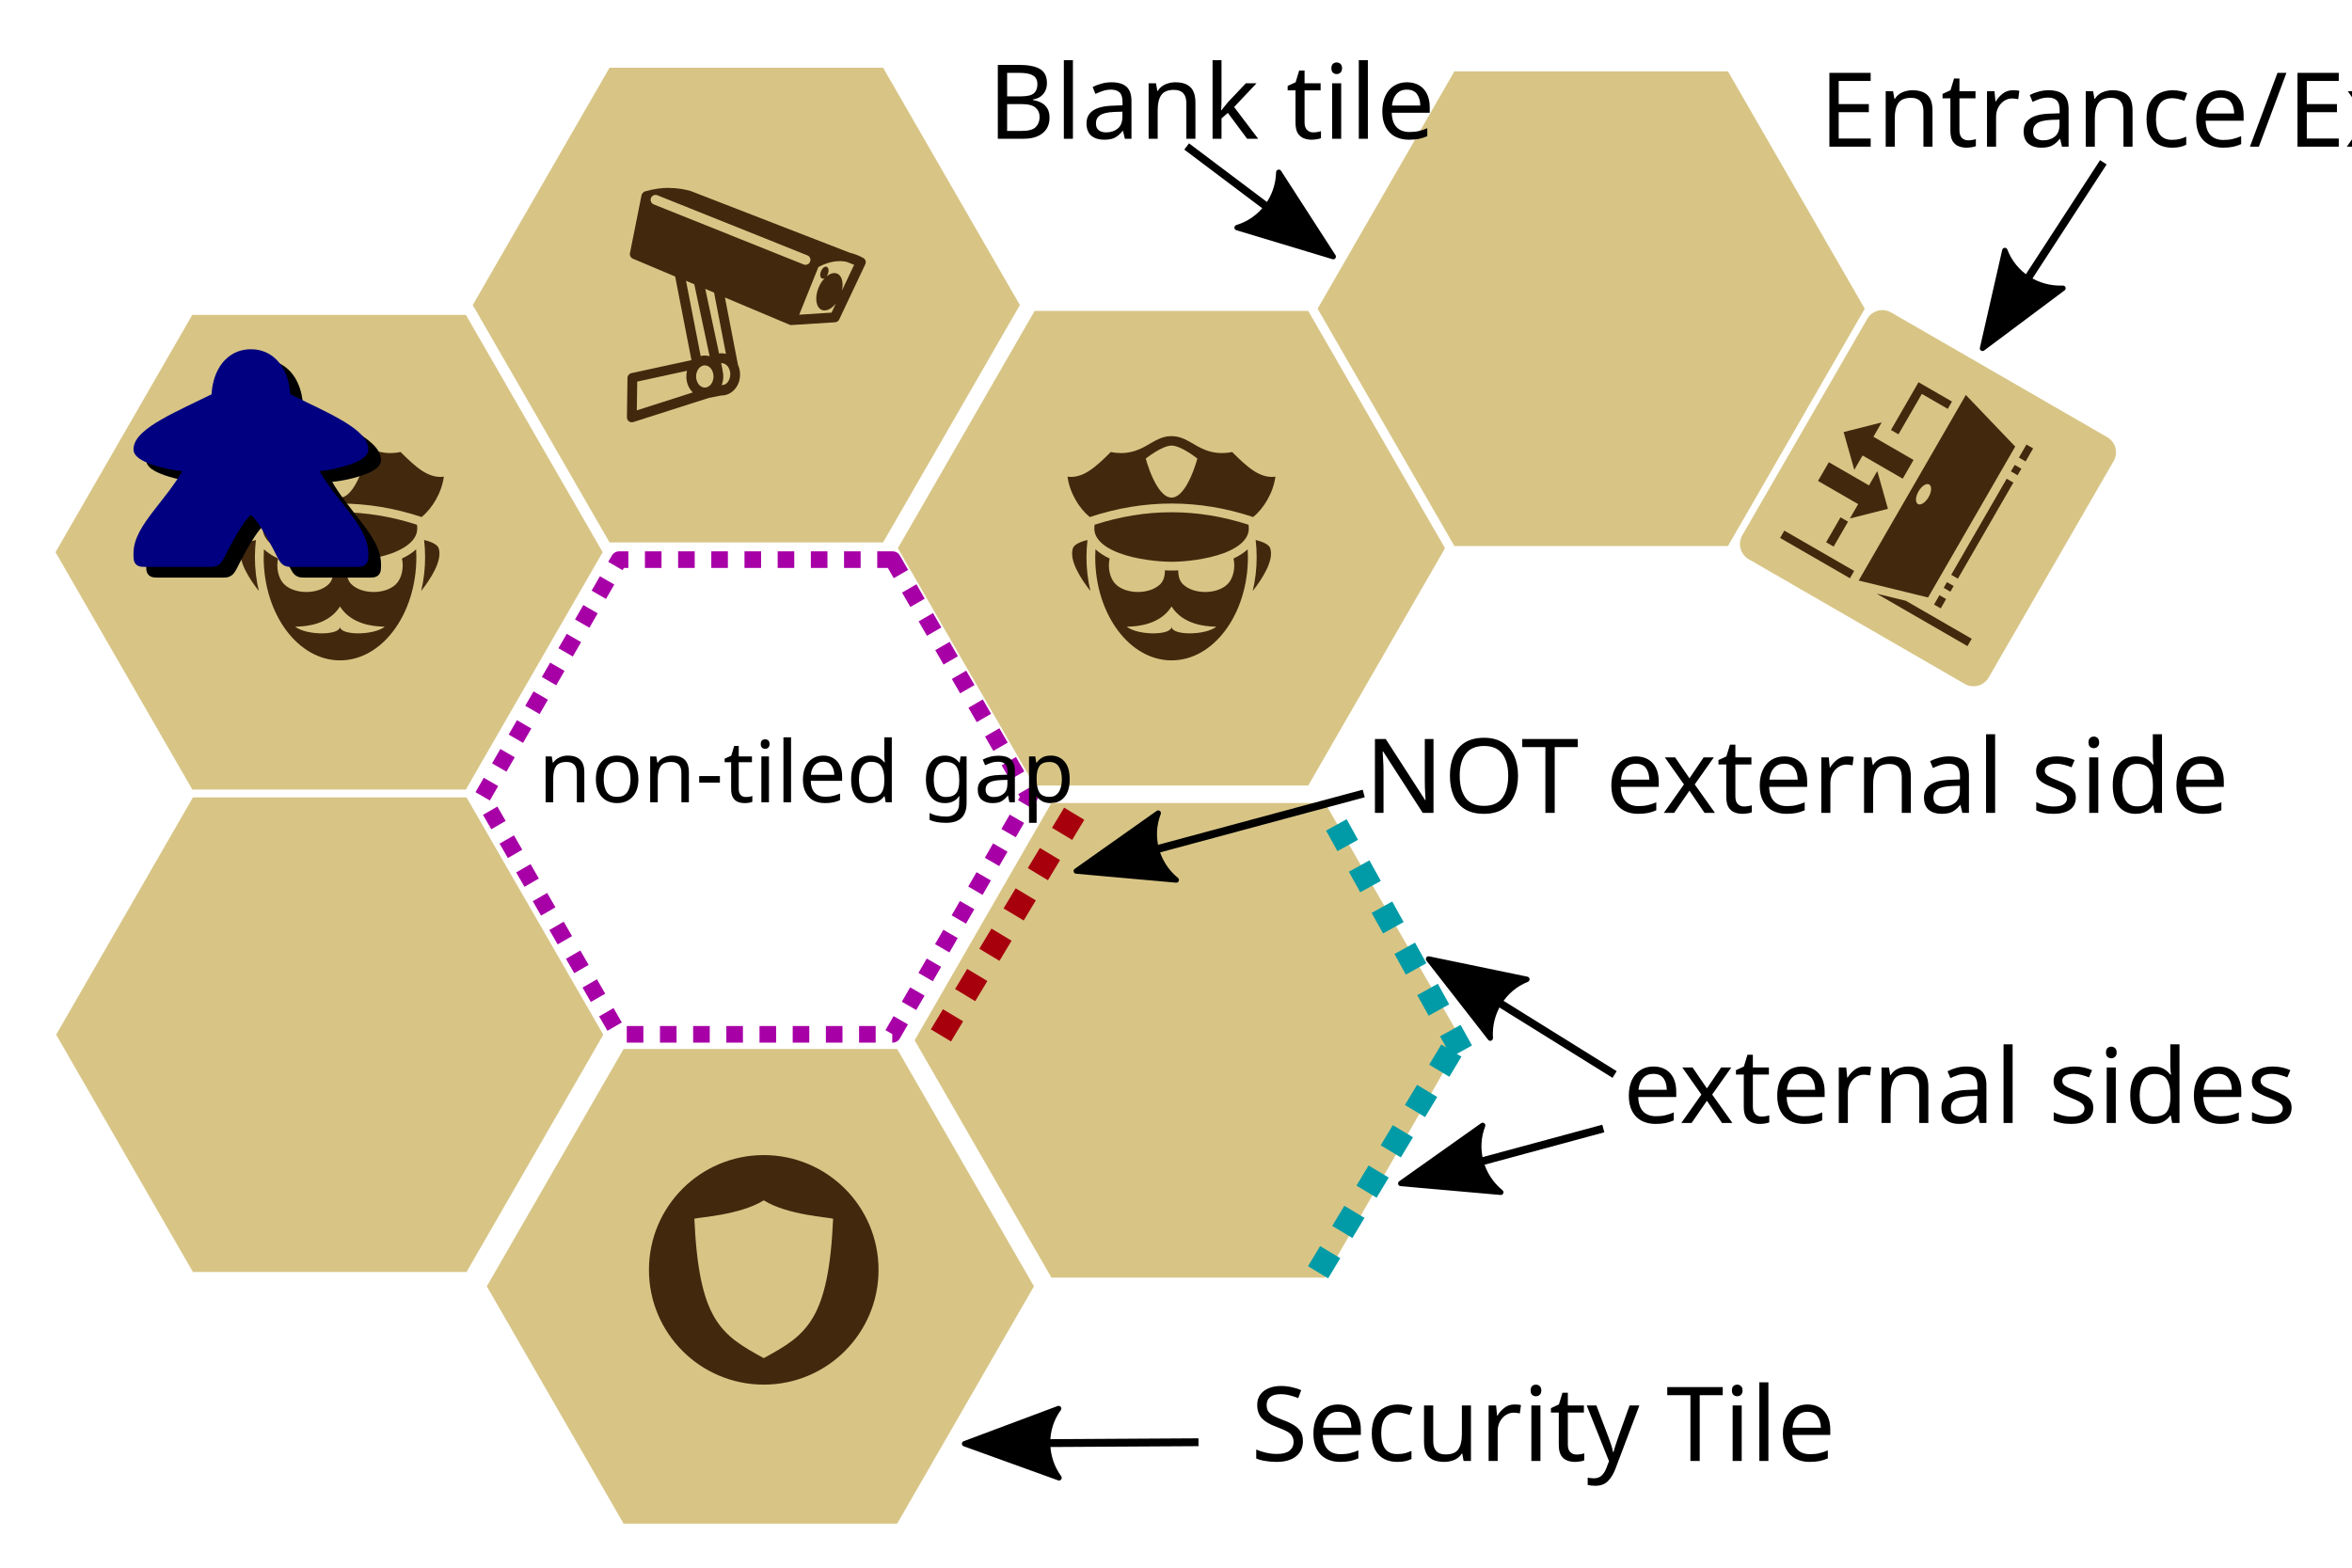
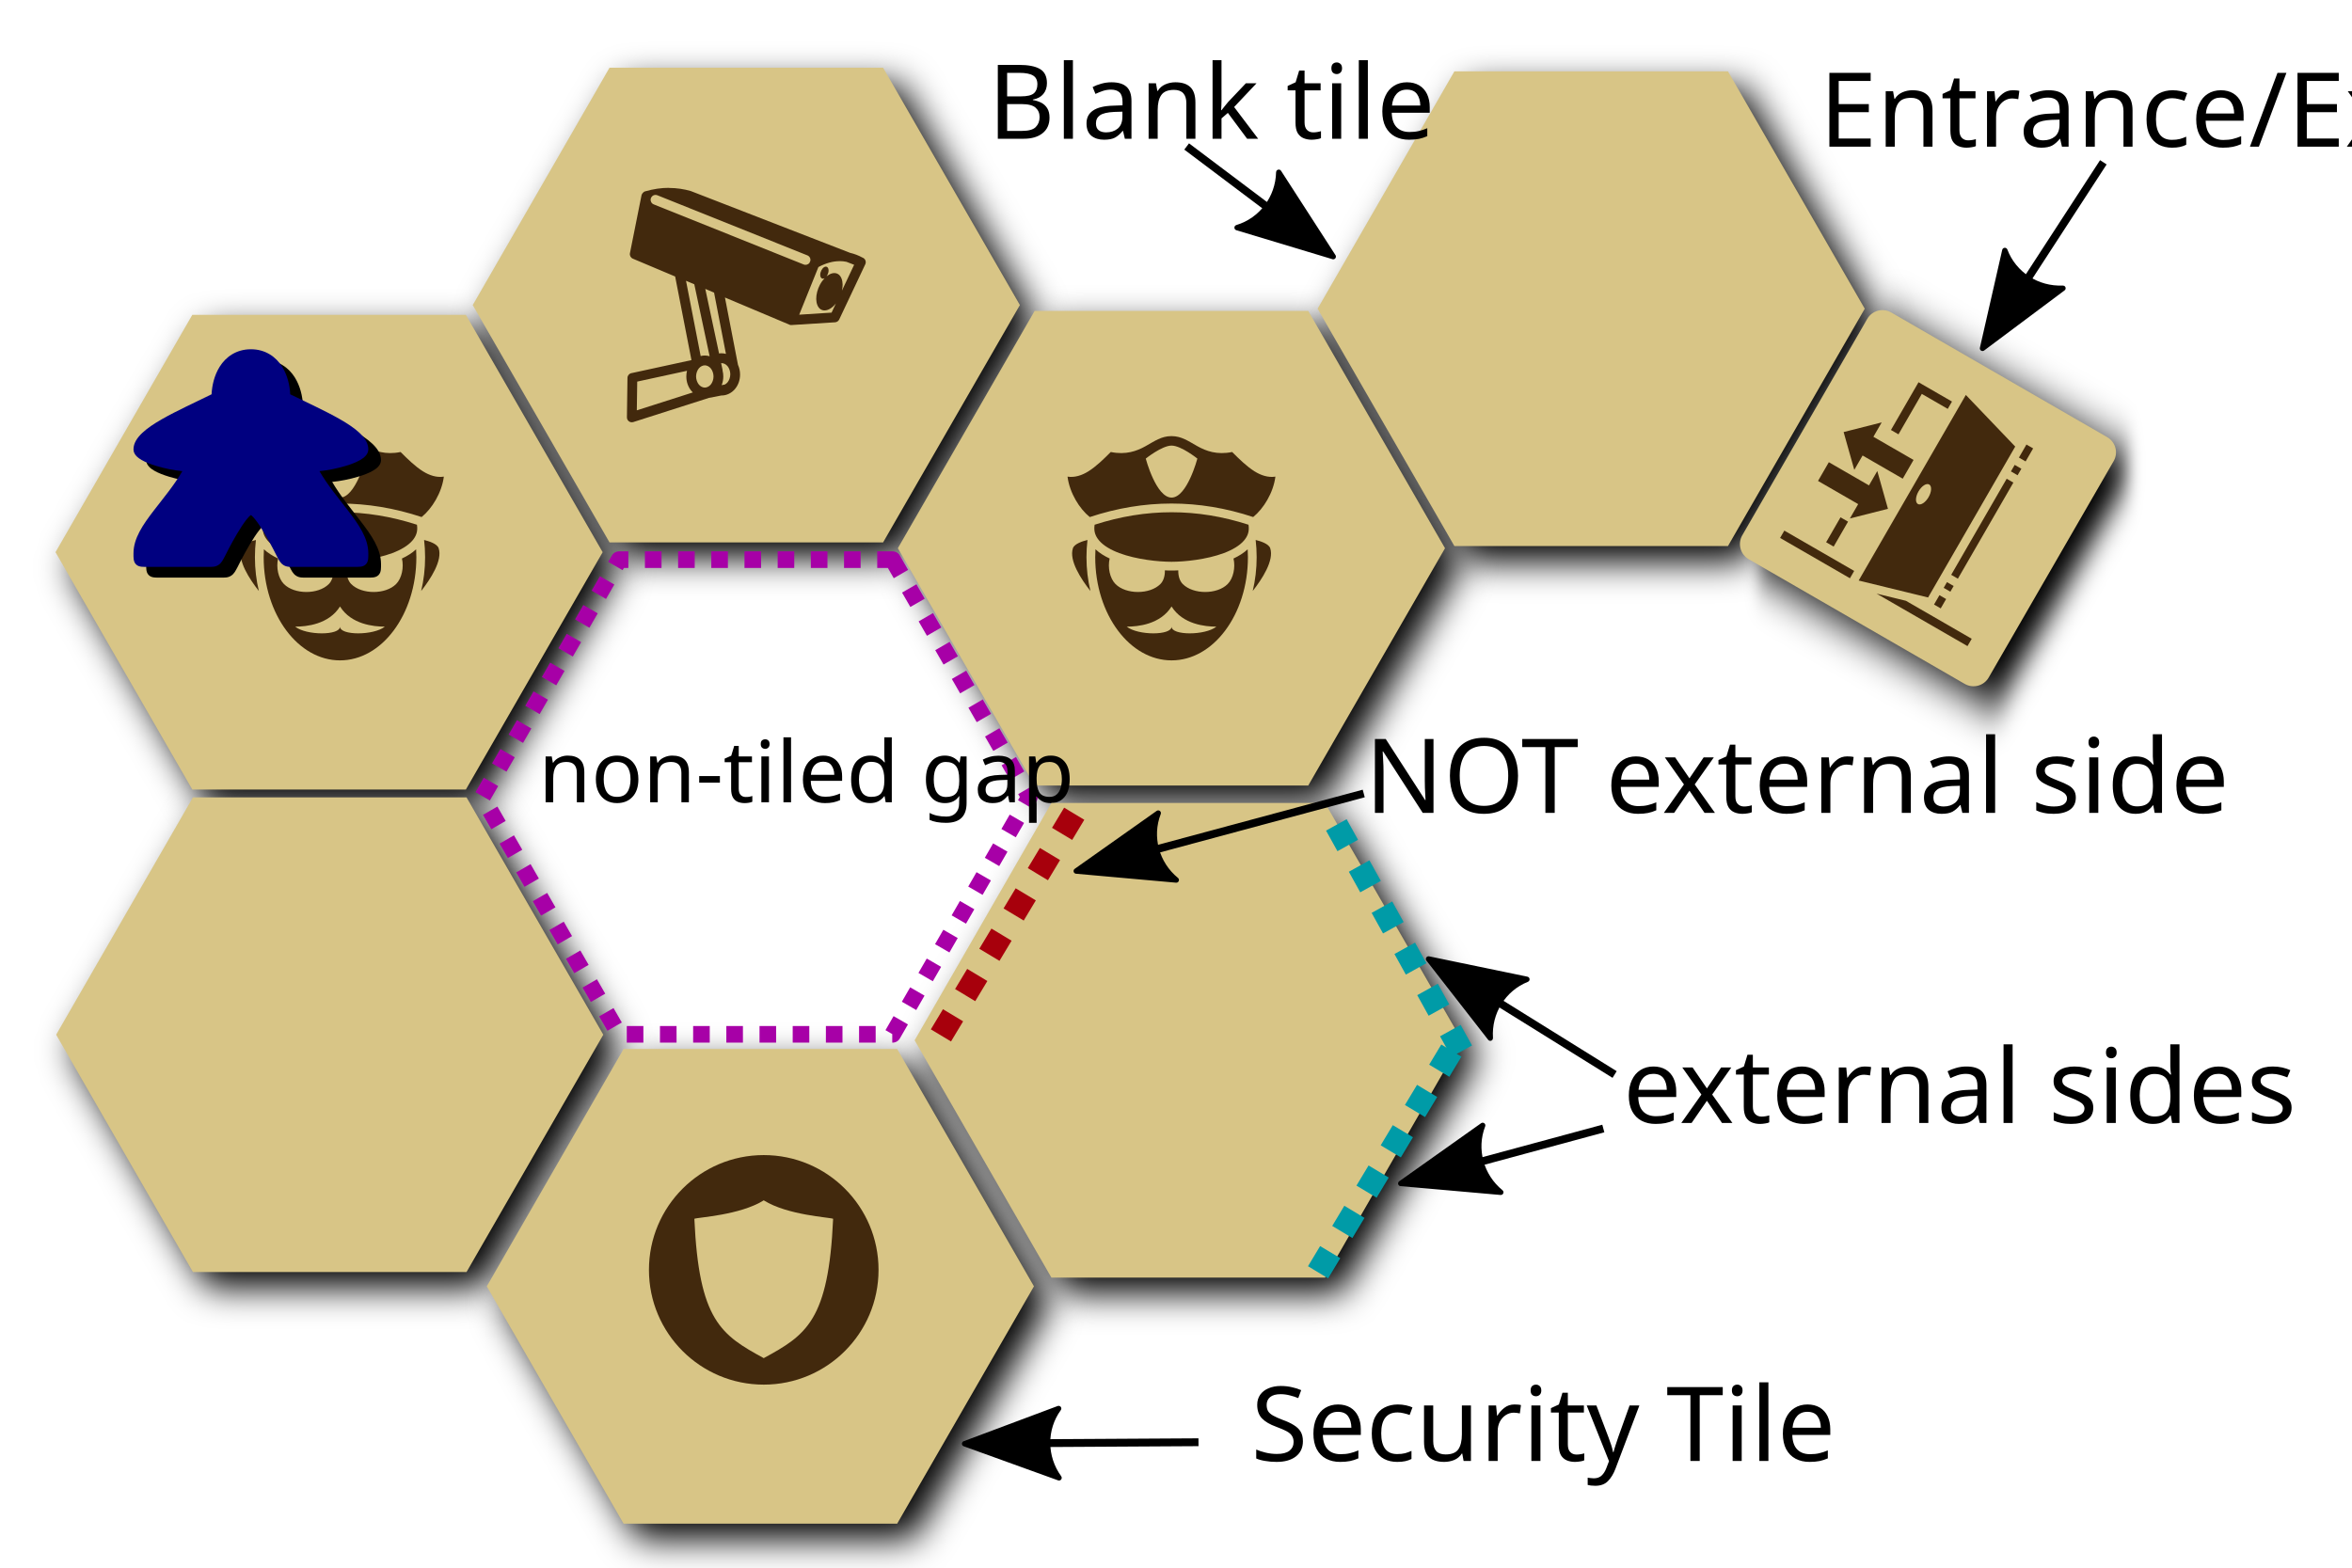
<svg xmlns="http://www.w3.org/2000/svg" width="300" height="200" viewBox="0 0 300 200" id="svg16062" version="1.1">
  <defs id="defs16064">
    <marker orient="auto" refY="0" refX="0" id="marker23727" style="overflow:visible">
      <path id="path23729" style="fill:#000000;fill-opacity:1;fill-rule:evenodd;stroke:#000000;stroke-width:0.625;stroke-linejoin:round;stroke-opacity:1" d="M 8.719,4.034 -2.207,0.016 8.719,-4.002 c -1.745,2.372 -1.735,5.617 -6e-7,8.035 z" transform="matrix(-1.1,0,0,-1.1,-1.1,0)" />
    </marker>
    <marker style="overflow:visible" id="marker18498" refX="0" refY="0" orient="auto">
      <path transform="matrix(-1.1,0,0,-1.1,-1.1,0)" d="M 8.719,4.034 -2.207,0.016 8.719,-4.002 c -1.745,2.372 -1.735,5.617 -6e-7,8.035 z" style="fill:#000000;fill-opacity:1;fill-rule:evenodd;stroke:#000000;stroke-width:0.625;stroke-linejoin:round;stroke-opacity:1" id="path18500" />
    </marker>
    <marker orient="auto" refY="0" refX="0" id="marker18350" style="overflow:visible">
      <path id="path18352" style="fill:#000000;fill-opacity:1;fill-rule:evenodd;stroke:#000000;stroke-width:0.625;stroke-linejoin:round;stroke-opacity:1" d="M 8.719,4.034 -2.207,0.016 8.719,-4.002 c -1.745,2.372 -1.735,5.617 -6e-7,8.035 z" transform="matrix(-1.1,0,0,-1.1,-1.1,0)" />
    </marker>
    <marker style="overflow:visible" id="marker17914" refX="0" refY="0" orient="auto">
      <path transform="matrix(-1.1,0,0,-1.1,-1.1,0)" d="M 8.719,4.034 -2.207,0.016 8.719,-4.002 c -1.745,2.372 -1.735,5.617 -6e-7,8.035 z" style="fill:#000000;fill-opacity:1;fill-rule:evenodd;stroke:#000000;stroke-width:0.625;stroke-linejoin:round;stroke-opacity:1" id="path17916" />
    </marker>
    <marker style="overflow:visible" id="marker17866" refX="0" refY="0" orient="auto">
      <path transform="matrix(-1.1,0,0,-1.1,-1.1,0)" d="M 8.719,4.034 -2.207,0.016 8.719,-4.002 c -1.745,2.372 -1.735,5.617 -6e-7,8.035 z" style="fill:#000000;fill-opacity:1;fill-rule:evenodd;stroke:#000000;stroke-width:0.625;stroke-linejoin:round;stroke-opacity:1" id="path17868" />
    </marker>
    <marker orient="auto" refY="0" refX="0" id="Arrow2Lend" style="overflow:visible">
      <path id="path16757" style="fill:#000000;fill-opacity:1;fill-rule:evenodd;stroke:#000000;stroke-width:0.625;stroke-linejoin:round;stroke-opacity:1" d="M 8.719,4.034 -2.207,0.016 8.719,-4.002 c -1.745,2.372 -1.735,5.617 -6e-7,8.035 z" transform="matrix(-1.1,0,0,-1.1,-1.1,0)" />
    </marker>
    <marker style="overflow:visible" id="marker17104" refX="0" refY="0" orient="auto">
      <path transform="matrix(-0.8,0,0,-0.8,-10,0)" style="fill:#000000;fill-opacity:1;fill-rule:evenodd;stroke:#000000;stroke-width:1pt;stroke-opacity:1" d="M 0,0 5,-5 -12.5,0 5,5 0,0 Z" id="path17106" />
    </marker>
+     <filter style="color-interpolation-filters:sRGB" id="filter9822" x="-0.077" width="1.154" y="-0.089" height="1.178">
+       <feGaussianBlur stdDeviation="0.717" id="feGaussianBlur9824" />
+     </filter>
+     <filter style="color-interpolation-filters:sRGB" id="filter9826" x="-0.077" width="1.154" y="-0.089" height="1.178">
+       <feGaussianBlur stdDeviation="0.717" id="feGaussianBlur9828" />
+     </filter>
+     <filter style="color-interpolation-filters:sRGB" id="filter9830" x="-0.077" width="1.154" y="-0.089" height="1.178">
+       <feGaussianBlur stdDeviation="0.717" id="feGaussianBlur9832" />
+     </filter>
+     <filter style="color-interpolation-filters:sRGB" id="filter9834" x="-0.077" width="1.154" y="-0.089" height="1.178">
+       <feGaussianBlur stdDeviation="0.717" id="feGaussianBlur9836" />
+     </filter>
+     <filter style="color-interpolation-filters:sRGB" id="filter9838" x="-0.077" width="1.154" y="-0.089" height="1.178">
+       <feGaussianBlur stdDeviation="0.717" id="feGaussianBlur9840" />
+     </filter>
+     <filter style="color-interpolation-filters:sRGB" id="filter9842" x="-0.077" width="1.154" y="-0.089" height="1.178">
+       <feGaussianBlur stdDeviation="0.717" id="feGaussianBlur9844" />
+     </filter>
+     <filter style="color-interpolation-filters:sRGB" id="filter9846" x="-0.077" width="1.154" y="-0.089" height="1.178">
+       <feGaussianBlur stdDeviation="0.717" id="feGaussianBlur9848" />
+     </filter>
+     <filter style="color-interpolation-filters:sRGB" id="filter9850" x="-0.112" width="1.224" y="-0.112" height="1.224">
+       <feGaussianBlur stdDeviation="2.243" id="feGaussianBlur9852" />
+     </filter>
  </defs>
  <g id="layer1" transform="translate(0,-852.3622)">
+     <path d="m 412.989,1103.357 5.581,9.667 -5.581,9.667 -11.163,0 -5.581,-9.667 5.581,-9.667 z" id="path9668" style="font-style:normal;font-weight:normal;font-size:medium;line-height:125%;font-family:sans-serif;letter-spacing:0px;word-spacing:0px;fill:#000000;fill-opacity:1;stroke:none;stroke-width:0.096;stroke-linecap:butt;stroke-linejoin:round;stroke-miterlimit:4;stroke-dasharray:none;stroke-dashoffset:0;stroke-opacity:1;filter:url(#filter9822)" transform="matrix(3.126118,0,0,3.132146,-1229.628,-2561.346)" />
+     <path transform="matrix(3.126118,0,0,3.132146,-1176.411,-2592.873)" style="font-style:normal;font-weight:normal;font-size:medium;line-height:125%;font-family:sans-serif;letter-spacing:0px;word-spacing:0px;fill:#000000;fill-opacity:1;stroke:none;stroke-width:0.096;stroke-linecap:butt;stroke-linejoin:round;stroke-miterlimit:4;stroke-dasharray:none;stroke-dashoffset:0;stroke-opacity:1;filter:url(#filter9826)" id="path9670" d="m 412.989,1103.357 5.581,9.667 -5.581,9.667 -11.163,0 -5.581,-9.667 5.581,-9.667 z" />
+     <path d="m 412.989,1103.357 5.581,9.667 -5.581,9.667 -11.163,0 -5.581,-9.667 5.581,-9.667 z" id="path9672" style="font-style:normal;font-weight:normal;font-size:medium;line-height:125%;font-family:sans-serif;letter-spacing:0px;word-spacing:0px;fill:#000000;fill-opacity:1;stroke:none;stroke-width:0.096;stroke-linecap:butt;stroke-linejoin:round;stroke-miterlimit:4;stroke-dasharray:none;stroke-dashoffset:0;stroke-opacity:1;filter:url(#filter9830)" transform="matrix(3.126118,0,0,3.132146,-1122.185,-2561.851)" />
+     <path transform="matrix(3.126118,0,0,3.132146,-1120.045,-2499.074)" style="font-style:normal;font-weight:normal;font-size:medium;line-height:125%;font-family:sans-serif;letter-spacing:0px;word-spacing:0px;fill:#000000;fill-opacity:1;stroke:none;stroke-width:0.096;stroke-linecap:butt;stroke-linejoin:round;stroke-miterlimit:4;stroke-dasharray:none;stroke-dashoffset:0;stroke-opacity:1;filter:url(#filter9834)" id="path9674" d="m 412.989,1103.357 5.581,9.667 -5.581,9.667 -11.163,0 -5.581,-9.667 5.581,-9.667 z" />
+     <path d="m 412.989,1103.357 5.581,9.667 -5.581,9.667 -11.163,0 -5.581,-9.667 5.581,-9.667 z" id="path9676" style="font-style:normal;font-weight:normal;font-size:medium;line-height:125%;font-family:sans-serif;letter-spacing:0px;word-spacing:0px;fill:#000000;fill-opacity:1;stroke:none;stroke-width:0.096;stroke-linecap:butt;stroke-linejoin:round;stroke-miterlimit:4;stroke-dasharray:none;stroke-dashoffset:0;stroke-opacity:1;filter:url(#filter9838)" transform="matrix(3.126118,0,0,3.132146,-1174.617,-2467.686)" />
+     <path transform="matrix(3.126118,0,0,3.132146,-1229.546,-2499.788)" style="font-style:normal;font-weight:normal;font-size:medium;line-height:125%;font-family:sans-serif;letter-spacing:0px;word-spacing:0px;fill:#000000;fill-opacity:1;stroke:none;stroke-width:0.096;stroke-linecap:butt;stroke-linejoin:round;stroke-miterlimit:4;stroke-dasharray:none;stroke-dashoffset:0;stroke-opacity:1;filter:url(#filter9842)" id="path9678" d="m 412.989,1103.357 5.581,9.667 -5.581,9.667 -11.163,0 -5.581,-9.667 5.581,-9.667 z" />
+     <path transform="matrix(3.126118,0,0,3.132146,-1068.647,-2592.408)" style="font-style:normal;font-weight:normal;font-size:medium;line-height:125%;font-family:sans-serif;letter-spacing:0px;word-spacing:0px;fill:#000000;fill-opacity:1;stroke:none;stroke-width:0.096;stroke-linecap:butt;stroke-linejoin:round;stroke-miterlimit:4;stroke-dasharray:none;stroke-dashoffset:0;stroke-opacity:1;filter:url(#filter9846)" id="path9680" d="m 412.989,1103.357 5.581,9.667 -5.581,9.667 -11.163,0 -5.581,-9.667 5.581,-9.667 z" />
+     <rect transform="matrix(0.8660254,0.5,-0.5,0.8660254,0,0)" ry="2.238" y="652.809" x="655.515" height="36.351" width="36.291" id="rect9682" style="fill:#000000;fill-opacity:1;stroke:none;stroke-width:2;stroke-linecap:round;stroke-linejoin:round;stroke-miterlimit:4;stroke-dasharray:none;stroke-dashoffset:0.6;stroke-opacity:1;filter:url(#filter9850)" />
    <path transform="matrix(3.126118,0,0,3.132146,-1231.628,-2563.346)" style="font-style:normal;font-weight:normal;font-size:medium;line-height:125%;font-family:sans-serif;letter-spacing:0px;word-spacing:0px;fill:#d8c586;fill-opacity:1;stroke:none;stroke-width:0.096;stroke-linecap:butt;stroke-linejoin:round;stroke-miterlimit:4;stroke-dasharray:none;stroke-dashoffset:0;stroke-opacity:1" id="path13290" d="m 412.989,1103.357 5.581,9.667 -5.581,9.667 -11.163,0 -5.581,-9.667 5.581,-9.667 z" />
    <path d="m 412.989,1103.357 5.581,9.667 -5.581,9.667 -11.163,0 -5.581,-9.667 5.581,-9.667 z" id="path16616" style="font-style:normal;font-weight:normal;font-size:medium;line-height:125%;font-family:sans-serif;letter-spacing:0px;word-spacing:0px;fill:#d8c586;fill-opacity:1;stroke:none;stroke-width:0.096;stroke-linecap:butt;stroke-linejoin:round;stroke-miterlimit:4;stroke-dasharray:none;stroke-dashoffset:0;stroke-opacity:1" transform="matrix(3.126118,0,0,3.132146,-1178.411,-2594.873)" />
    <path style="fill:#42290d;fill-opacity:1;stroke-linecap:round;stroke-linejoin:round" d="m 85.34,876.326 c -0.975,-4.5e-4 -2.001,0.141 -3.081,0.456 a 0.625,0.625 0 0 0 -0.009,0 0.625,0.625 0 0 0 -0.032,0.022 0.625,0.625 0 0 0 -0.025,0 0.625,0.625 0 0 0 -0.031,0.022 0.625,0.625 0 0 0 -0.026,0.022 0.625,0.625 0 0 0 -0.03,0.022 0.625,0.625 0 0 0 -0.023,0.022 0.625,0.625 0 0 0 -0.028,0.022 0.625,0.625 0 0 0 -0.022,0.022 0.625,0.625 0 0 0 -0.026,0.024 0.625,0.625 0 0 0 -0.02,0.022 0.625,0.625 0 0 0 -0.024,0.026 0.625,0.625 0 0 0 -0.015,0.022 0.625,0.625 0 0 0 -0.023,0.031 0.625,0.625 0 0 0 -0.013,0.022 0.625,0.625 0 0 0 -0.018,0.031 0.625,0.625 0 0 0 -0.013,0.022 0.625,0.625 0 0 0 -0.015,0.033 0.625,0.625 0 0 0 -0.011,0.024 0.625,0.625 0 0 0 -0.013,0.033 0.625,0.625 0 0 0 -0.009,0.026 0.625,0.625 0 0 0 -0.011,0.046 l -1.473,7.366 a 0.625,0.625 0 0 0 0.37,0.698 l 5.397,2.275 2.08,10.667 -7.667,1.665 a 0.625,0.625 0 0 0 -0.494,0.602 l -0.07,5.031 a 0.625,0.625 0 0 0 0.814,0.604 l 9.637,-3.08 1.587,-0.308 c 0.013,0 0.023,0 0.035,0 0.655,0 1.272,-0.312 1.703,-0.82 0.43,-0.508 0.656,-1.17 0.655,-1.853 l 0,0 c 3.7e-4,-0.432 -0.091,-0.858 -0.266,-1.24 l -1.663,-8.59 8.275,3.488 a 0.625,0.625 0 0 0 0.011,0 0.625,0.625 0 0 0 0.036,0.022 0.625,0.625 0 0 0 0.023,0 0.625,0.625 0 0 0 0.036,0 0.625,0.625 0 0 0 0.028,0 0.625,0.625 0 0 0 0.032,0 0.625,0.625 0 0 0 0.032,0 0.625,0.625 0 0 0 0.028,0 0.625,0.625 0 0 0 0.036,0 0.625,0.625 0 0 0 0.024,0 l 5.488,-0.347 a 0.625,0.625 0 0 0 0.525,-0.358 l 3.324,-7.036 5.7e-4,0 a 0.625,0.625 0 0 0 -0.363,-0.864 c -0.512,-0.281 -1.04,-0.478 -1.576,-0.602 l -20.257,-7.86 a 0.625,0.625 0 0 0 -0.053,-0.022 c -0.876,-0.253 -1.8,-0.395 -2.776,-0.396 z m -1.734,0.903 a 0.625,0.625 0 0 1 0.243,0.046 l 19.13,7.666 a 0.626,0.626 0 0 1 0.38,0.71 0.625,0.625 0 0 0 -0.046,0.097 l -0.055,0.136 a 0.626,0.626 0 0 1 -0.743,0.22 l -19.13,-7.668 a 0.625,0.625 0 0 1 0.222,-1.207 z m 23.509,8.445 c 0.289,0 0.576,0.033 0.86,0.092 l 0.97,0.377 -1.557,3.297 c 0.06,-0.267 0.091,-0.532 0.088,-0.78 -0.009,-0.574 -0.193,-1.049 -0.516,-1.287 -0.323,-0.238 -0.769,-0.229 -1.209,0.022 -0.109,0.061 -0.217,0.136 -0.323,0.222 0.041,-0.052 0.079,-0.112 0.111,-0.176 0.093,-0.18 0.148,-0.391 0.146,-0.578 0,-0.187 -0.062,-0.345 -0.169,-0.426 -0.053,-0.04 -0.114,-0.061 -0.181,-0.059 -0.066,0 -0.138,0.022 -0.207,0.061 -0.139,0.079 -0.268,0.231 -0.362,0.413 -0.093,0.183 -0.148,0.391 -0.146,0.578 0,0.187 0.062,0.345 0.169,0.426 0.106,0.082 0.25,0.075 0.389,0 -0.225,0.235 -0.431,0.52 -0.598,0.837 -0.303,0.573 -0.475,1.237 -0.469,1.811 0.009,0.574 0.197,1.051 0.52,1.289 0.323,0.238 0.765,0.227 1.205,-0.022 0.275,-0.154 0.545,-0.396 0.784,-0.696 l -0.553,1.171 -4.129,0.263 2.451,-6.078 c 0.963,-0.51 1.86,-0.757 2.728,-0.75 z m -19.612,2.51 1.054,0.444 1.956,9.181 c -0.198,-0.059 -0.404,-0.092 -0.615,-0.092 -0.179,0 -0.355,0.024 -0.526,0.068 l -1.87,-9.601 z m 2.458,1.036 1.12,0.472 1.513,7.818 c -0.18,-0.049 -0.366,-0.077 -0.556,-0.077 -0.108,0 -0.215,0 -0.32,0.026 l -1.757,-8.239 z m 2.077,9.468 c 0.254,0 0.543,0.13 0.755,0.38 0.211,0.25 0.357,0.651 0.357,1.039 6.2e-4,0.388 -0.145,0.789 -0.357,1.039 -0.1,0.119 -0.218,0.209 -0.341,0.273 l -0.404,0.08 c 0.139,-0.347 0.209,-0.724 0.209,-1.107 l 0,0 c 2.6e-4,-0.248 -0.029,-0.494 -0.088,-0.731 a 0.625,0.625 0 0 0 -0.013,-0.147 l -0.175,-0.82 c 0.02,0 0.039,0 0.058,0 z m -2.14,0.283 c 0.254,0 0.543,0.13 0.755,0.38 0.211,0.25 0.357,0.651 0.357,1.039 5.6e-4,0.389 -0.145,0.789 -0.357,1.039 -0.211,0.25 -0.501,0.38 -0.755,0.38 -0.254,0 -0.542,-0.13 -0.753,-0.38 -0.211,-0.25 -0.359,-0.651 -0.359,-1.039 -5.8e-4,-0.389 0.147,-0.789 0.359,-1.039 0.211,-0.25 0.499,-0.38 0.753,-0.38 z m -2.27,0.697 c -0.058,0.234 -0.087,0.477 -0.086,0.722 l 0,0 c 0,0.682 0.224,1.344 0.655,1.853 0.056,0.064 0.113,0.128 0.174,0.185 l -7.144,2.283 0.051,-3.666 6.35,-1.379 z" id="path13310" />
    <path transform="matrix(3.126118,0,0,3.132146,-1124.185,-2563.851)" style="font-style:normal;font-weight:normal;font-size:medium;line-height:125%;font-family:sans-serif;letter-spacing:0px;word-spacing:0px;fill:#d8c586;fill-opacity:1;stroke:none;stroke-width:0.096;stroke-linecap:butt;stroke-linejoin:round;stroke-miterlimit:4;stroke-dasharray:none;stroke-dashoffset:0;stroke-opacity:1" id="path16648" d="m 412.989,1103.357 5.581,9.667 -5.581,9.667 -11.163,0 -5.581,-9.667 5.581,-9.667 z" />
    <path d="m 412.989,1103.357 5.581,9.667 -5.581,9.667 -11.163,0 -5.581,-9.667 5.581,-9.667 z" id="path16650" style="font-style:normal;font-weight:normal;font-size:medium;line-height:125%;font-family:sans-serif;letter-spacing:0px;word-spacing:0px;fill:none;fill-opacity:1;stroke:#a700a7;stroke-width:0.677;stroke-linecap:butt;stroke-linejoin:round;stroke-miterlimit:4;stroke-dasharray:0.677, 0.677;stroke-dashoffset:0;stroke-opacity:1" transform="matrix(3.126118,0,0,3.132146,-1177.193,-2532.115)" />
    <path id="path13296" d="m 149.421,908 c 1.3,0 2.163,0.649 3.321,1.292 1.097,0.609 2.476,1.132 4.421,0.735 0.923,0.922 1.861,1.845 2.861,2.47 0.818,0.511 1.738,0.816 2.655,0.672 -0.263,2.07 -1.521,4.095 -2.835,5.155 -3.466,-1.149 -6.941,-1.723 -10.416,-1.723 -3.478,0 -6.956,0.576 -10.426,1.726 -1.316,-1.059 -2.575,-3.086 -2.838,-5.158 0.917,0.143 1.837,-0.161 2.655,-0.672 1,-0.625 1.938,-1.548 2.861,-2.47 1.945,0.397 3.324,-0.126 4.421,-0.735 1.158,-0.643 2.02,-1.292 3.321,-1.292 z m 0.013,1.21 c -1.227,0 -3.292,1.658 -3.292,1.658 0,0 1.314,4.974 3.292,4.974 1.978,0 3.292,-4.974 3.292,-4.974 0,0 -2.065,-1.658 -3.292,-1.658 z m 0,8.502 c 3.269,0 6.538,0.534 9.814,1.593 0.135,0.834 -0.093,1.454 -0.585,2.027 -0.548,0.64 -1.469,1.183 -2.561,1.592 -2.183,0.818 -5.014,1.108 -6.668,1.108 -1.654,0 -4.485,-0.29 -6.668,-1.108 -1.092,-0.409 -2.012,-0.952 -2.561,-1.592 -0.492,-0.573 -0.72,-1.193 -0.585,-2.027 3.277,-1.059 6.546,-1.593 9.814,-1.593 z m 10.726,3.538 c 0.608,0.148 1.668,0.481 1.858,1.052 0.52,1.56 -1.048,3.95 -2.233,5.457 0.327,-1.362 0.503,-2.811 0.503,-4.314 0,-0.746 -0.044,-1.48 -0.127,-2.196 z m -21.452,0 a 18.939,18.937 0 0 0 -0.127,2.196 c 0,1.503 0.176,2.952 0.503,4.314 -1.186,-1.508 -2.754,-3.897 -2.233,-5.457 0.19,-0.571 1.25,-0.905 1.858,-1.052 z m 20.435,1.187 c 0.02,0.333 0.03,0.669 0.03,1.009 0,3.676 -1.123,6.993 -2.904,9.368 -1.781,2.374 -4.192,3.796 -6.834,3.796 -2.642,0 -5.053,-1.422 -6.834,-3.796 -1.782,-2.374 -2.904,-5.691 -2.904,-9.368 0,-0.34 0.013,-0.676 0.03,-1.009 0.508,0.474 1.128,0.859 1.81,1.178 -0.264,1.127 0.017,2.528 0.749,3.261 1.348,1.347 4.372,1.347 5.72,0 0.418,-0.418 0.597,-1.083 0.573,-1.75 0.306,0.021 0.594,0.021 0.857,0.021 0.262,0 0.551,0 0.857,-0.021 -0.024,0.667 0.155,1.333 0.573,1.75 1.348,1.347 4.372,1.347 5.72,0 0.733,-0.732 1.014,-2.134 0.749,-3.26 0.682,-0.32 1.303,-0.704 1.81,-1.179 z m -9.709,7.297 c -1.43,2.287 -4.29,2.573 -5.72,2.573 1.43,1.143 5.72,1.143 5.72,0 0,1.143 4.29,1.143 5.72,0 -1.43,0 -4.29,-0.286 -5.72,-2.573 z" style="fill:#42290d;fill-opacity:1" />
    <text xml:space="preserve" style="font-style:normal;font-variant:normal;font-weight:normal;font-stretch:normal;font-size:10.903px;line-height:125%;font-family:'Archivo Narrow';-inkscape-font-specification:'Archivo Narrow, Normal';text-align:start;letter-spacing:0px;word-spacing:0px;writing-mode:lr-tb;text-anchor:start;fill:#000000;fill-opacity:1;stroke:none;stroke-width:1px;stroke-linecap:butt;stroke-linejoin:miter;stroke-opacity:1" x="68.671" y="954.711" id="text16667">
      <tspan id="tspan16669" x="68.671" y="954.711">non-tiled gap</tspan>
    </text>
    <path d="m 412.989,1103.357 5.581,9.667 -5.581,9.667 -11.163,0 -5.581,-9.667 5.581,-9.667 z" id="path16671" style="font-style:normal;font-weight:normal;font-size:medium;line-height:125%;font-family:sans-serif;letter-spacing:0px;word-spacing:0px;fill:#d8c586;fill-opacity:1;stroke:none;stroke-width:0.096;stroke-linecap:butt;stroke-linejoin:round;stroke-miterlimit:4;stroke-dasharray:none;stroke-dashoffset:0;stroke-opacity:1" transform="matrix(3.126118,0,0,3.132146,-1122.045,-2501.074)" />
    <path transform="matrix(3.126118,0,0,3.132146,-1176.617,-2469.686)" style="font-style:normal;font-weight:normal;font-size:medium;line-height:125%;font-family:sans-serif;letter-spacing:0px;word-spacing:0px;fill:#d8c586;fill-opacity:1;stroke:none;stroke-width:0.096;stroke-linecap:butt;stroke-linejoin:round;stroke-miterlimit:4;stroke-dasharray:none;stroke-dashoffset:0;stroke-opacity:1" id="path16673" d="m 412.989,1103.357 5.581,9.667 -5.581,9.667 -11.163,0 -5.581,-9.667 5.581,-9.667 z" />
    <path d="m 412.989,1103.357 5.581,9.667 -5.581,9.667 -11.163,0 -5.581,-9.667 5.581,-9.667 z" id="path16675" style="font-style:normal;font-weight:normal;font-size:medium;line-height:125%;font-family:sans-serif;letter-spacing:0px;word-spacing:0px;fill:#d8c586;fill-opacity:1;stroke:none;stroke-width:0.096;stroke-linecap:butt;stroke-linejoin:round;stroke-miterlimit:4;stroke-dasharray:none;stroke-dashoffset:0;stroke-opacity:1" transform="matrix(3.126118,0,0,3.132146,-1231.546,-2501.788)" />
    <g id="g16704" transform="matrix(0.5985401,0,0,0.5985401,77.00204,430.124)">
      <circle r="24.464" cy="976.112" cx="34.107" id="path16696" style="opacity:1;fill:#42290d;fill-opacity:1;stroke:none;stroke-width:3;stroke-linecap:round;stroke-linejoin:round;stroke-miterlimit:4;stroke-dasharray:3, 3;stroke-dashoffset:0;stroke-opacity:1" />
      <path id="path9407" d="m 34.085,961.286 0,0.025 c -5.105,3.173 -13.977,3.589 -14.763,3.914 0.972,21.68 5.701,24.758 14.763,29.689 l 0,0.024 c 0.007,0 0.015,0 0.022,-0.024 0.007,0 0.015,0 0.022,0.024 l 0,-0.024 c 9.062,-4.931 13.791,-8.009 14.763,-29.689 -0.786,-0.326 -9.658,-0.741 -14.763,-3.914 l 0,-0.025 c -0.005,0 -0.015,0 -0.022,0 -0.007,0 -0.015,0 -0.022,0 z" style="fill:#d8c586;fill-opacity:1;stroke:none;stroke-width:0.679;stroke-linecap:round;stroke-linejoin:round;stroke-miterlimit:4;stroke-dasharray:none;stroke-opacity:1" />
    </g>
    <path d="m 412.989,1103.357 5.581,9.667 -5.581,9.667 -11.163,0 -5.581,-9.667 5.581,-9.667 z" id="path16714" style="font-style:normal;font-weight:normal;font-size:medium;line-height:125%;font-family:sans-serif;letter-spacing:0px;word-spacing:0px;fill:#d8c586;fill-opacity:1;stroke:none;stroke-width:0.096;stroke-linecap:butt;stroke-linejoin:round;stroke-miterlimit:4;stroke-dasharray:none;stroke-dashoffset:0;stroke-opacity:1" transform="matrix(3.126118,0,0,3.132146,-1070.647,-2594.408)" />
    <path id="path16722" d="m 185.122,986.392 -17.678,29.41" style="fill:none;fill-rule:evenodd;stroke:#009ba7;stroke-width:3;stroke-linecap:butt;stroke-linejoin:miter;stroke-miterlimit:4;stroke-dasharray:3, 3;stroke-dashoffset:0;stroke-opacity:1" />
    <path style="fill:none;fill-rule:evenodd;stroke:#009ba7;stroke-width:3;stroke-linecap:butt;stroke-linejoin:miter;stroke-miterlimit:4;stroke-dasharray:3, 3;stroke-dashoffset:0;stroke-opacity:1" d="M 186.444,986.466 169.813,956.451" id="path16724" />
    <text xml:space="preserve" style="font-style:normal;font-variant:normal;font-weight:normal;font-stretch:normal;font-size:13.2px;line-height:125%;font-family:'Archivo Narrow';-inkscape-font-specification:'Archivo Narrow, Normal';text-align:start;letter-spacing:0px;word-spacing:0px;writing-mode:lr-tb;text-anchor:start;fill:#000000;fill-opacity:1;stroke:none;stroke-width:1px;stroke-linecap:butt;stroke-linejoin:miter;stroke-opacity:1" x="207.041" y="995.626" id="text16726">
      <tspan id="tspan16728" x="207.041" y="995.626">external sides</tspan>
    </text>
    <path style="fill:none;fill-rule:evenodd;stroke:#000000;stroke-width:1px;stroke-linecap:butt;stroke-linejoin:miter;stroke-opacity:1;marker-end:url(#Arrow2Lend)" d="M 205.945,989.445 183.352,975.392" id="path16730" />
    <path id="path17102" d="m 204.505,996.333 -24.559,6.647" style="fill:none;fill-rule:evenodd;stroke:#000000;stroke-width:1px;stroke-linecap:butt;stroke-linejoin:miter;stroke-opacity:1;marker-end:url(#marker17866)" />
    <path style="fill:none;fill-rule:evenodd;stroke:#a7000c;stroke-width:3;stroke-linecap:butt;stroke-linejoin:miter;stroke-miterlimit:4;stroke-dasharray:3, 3;stroke-dashoffset:0;stroke-opacity:1" d="m 120.016,984.457 17.678,-29.41" id="path17900" />
    <text id="text17902" y="956.063" x="174.095" style="font-style:normal;font-variant:normal;font-weight:normal;font-stretch:normal;font-size:13.2px;line-height:125%;font-family:'Archivo Narrow';-inkscape-font-specification:'Archivo Narrow, Normal';text-align:start;letter-spacing:0px;word-spacing:0px;writing-mode:lr-tb;text-anchor:start;fill:#000000;fill-opacity:1;stroke:none;stroke-width:1px;stroke-linecap:butt;stroke-linejoin:miter;stroke-opacity:1" xml:space="preserve">
      <tspan y="956.063" x="174.095" id="tspan17904">NOT external side</tspan>
    </text>
    <path id="path17912" d="m 173.944,953.591 -35.389,9.534" style="fill:none;fill-rule:evenodd;stroke:#000000;stroke-width:1px;stroke-linecap:butt;stroke-linejoin:miter;stroke-opacity:1;marker-end:url(#marker17914)" />
    <text xml:space="preserve" style="font-style:normal;font-variant:normal;font-weight:normal;font-stretch:normal;font-size:13.2px;line-height:125%;font-family:'Archivo Narrow';-inkscape-font-specification:'Archivo Narrow, Normal';text-align:start;letter-spacing:0px;word-spacing:0px;writing-mode:lr-tb;text-anchor:start;fill:#000000;fill-opacity:1;stroke:none;stroke-width:1px;stroke-linecap:butt;stroke-linejoin:miter;stroke-opacity:1" x="159.564" y="1038.743" id="text18344">
      <tspan id="tspan18346" x="159.564" y="1038.743">Security Tile</tspan>
    </text>
    <path style="fill:none;fill-rule:evenodd;stroke:#000000;stroke-width:1px;stroke-linecap:butt;stroke-linejoin:miter;stroke-opacity:1;marker-end:url(#marker18350)" d="m 152.868,1036.358 -28.505,0.165" id="path18348" />
    <text id="text18486" y="870.066" x="125.993" style="font-style:normal;font-variant:normal;font-weight:normal;font-stretch:normal;font-size:13.2px;line-height:125%;font-family:'Archivo Narrow';-inkscape-font-specification:'Archivo Narrow, Normal';text-align:start;letter-spacing:0px;word-spacing:0px;writing-mode:lr-tb;text-anchor:start;fill:#000000;fill-opacity:1;stroke:none;stroke-width:1px;stroke-linecap:butt;stroke-linejoin:miter;stroke-opacity:1" xml:space="preserve">
      <tspan y="870.066" x="125.993" id="tspan18488">Blank tile</tspan>
    </text>
    <path id="path18496" d="m 151.359,871.048 17.624,13.267" style="fill:none;fill-rule:evenodd;stroke:#000000;stroke-width:1px;stroke-linecap:butt;stroke-linejoin:miter;stroke-opacity:1;marker-end:url(#marker18498)" />
    <path style="fill:#42290d;fill-opacity:1" d="m 43.355,908 c 1.3,0 2.163,0.649 3.321,1.292 1.097,0.609 2.476,1.132 4.421,0.735 0.923,0.922 1.861,1.845 2.861,2.47 0.818,0.511 1.738,0.816 2.655,0.672 -0.263,2.07 -1.521,4.095 -2.835,5.155 -3.466,-1.149 -6.941,-1.723 -10.416,-1.723 -3.478,0 -6.956,0.576 -10.426,1.726 -1.316,-1.059 -2.575,-3.086 -2.838,-5.158 0.917,0.143 1.837,-0.161 2.655,-0.672 1,-0.625 1.938,-1.548 2.861,-2.47 1.945,0.397 3.324,-0.126 4.421,-0.735 1.158,-0.643 2.02,-1.292 3.321,-1.292 z m 0.013,1.21 c -1.227,0 -3.292,1.658 -3.292,1.658 0,0 1.314,4.974 3.292,4.974 1.978,0 3.292,-4.974 3.292,-4.974 0,0 -2.065,-1.658 -3.292,-1.658 z m 0,8.502 c 3.269,0 6.538,0.534 9.814,1.593 0.135,0.834 -0.093,1.454 -0.585,2.027 -0.548,0.64 -1.469,1.183 -2.561,1.592 -2.183,0.818 -5.014,1.108 -6.668,1.108 -1.654,0 -4.485,-0.29 -6.668,-1.108 -1.092,-0.409 -2.012,-0.952 -2.561,-1.592 -0.492,-0.573 -0.72,-1.193 -0.585,-2.027 3.277,-1.059 6.546,-1.593 9.814,-1.593 z m 10.726,3.538 c 0.608,0.148 1.668,0.481 1.858,1.052 0.52,1.56 -1.048,3.95 -2.233,5.457 0.327,-1.362 0.503,-2.811 0.503,-4.314 0,-0.746 -0.044,-1.48 -0.127,-2.196 z m -21.452,0 a 18.939,18.937 0 0 0 -0.127,2.196 c 0,1.503 0.176,2.952 0.503,4.314 -1.186,-1.508 -2.754,-3.897 -2.233,-5.457 0.19,-0.571 1.25,-0.905 1.858,-1.052 z m 20.435,1.187 c 0.02,0.333 0.03,0.669 0.03,1.009 0,3.676 -1.123,6.993 -2.904,9.368 -1.781,2.374 -4.192,3.796 -6.834,3.796 -2.642,0 -5.053,-1.422 -6.834,-3.796 -1.782,-2.374 -2.904,-5.691 -2.904,-9.368 0,-0.34 0.013,-0.676 0.03,-1.009 0.508,0.474 1.128,0.859 1.81,1.178 -0.264,1.127 0.017,2.528 0.749,3.261 1.348,1.347 4.372,1.347 5.72,0 0.418,-0.418 0.597,-1.083 0.573,-1.75 0.306,0.021 0.594,0.021 0.857,0.021 0.262,0 0.551,0 0.857,-0.021 -0.024,0.667 0.155,1.333 0.573,1.75 1.348,1.347 4.372,1.347 5.72,0 0.733,-0.732 1.014,-2.134 0.749,-3.26 0.682,-0.32 1.303,-0.704 1.81,-1.179 z m -9.709,7.297 c -1.43,2.287 -4.29,2.573 -5.72,2.573 1.43,1.143 5.72,1.143 5.72,0 0,1.143 4.29,1.143 5.72,0 -1.43,0 -4.29,-0.286 -5.72,-2.573 z" id="path18804" />
    <path id="path18806" d="m 33.619,898.288 c -1.863,0 -3.202,0.987 -3.976,2.226 -0.692,1.108 -0.98,2.394 -1.036,3.52 -2.112,1.045 -4.451,2.099 -6.334,3.176 -0.988,0.565 -1.849,1.134 -2.498,1.745 -0.648,0.611 -1.127,1.299 -1.127,2.11 0,0.345 0.168,0.627 0.358,0.833 0.19,0.207 0.417,0.367 0.677,0.517 0.518,0.299 1.172,0.549 1.891,0.765 1.068,0.321 2.264,0.56 3.304,0.662 -1.034,1.784 -2.411,3.424 -3.618,4.994 -1.395,1.815 -2.612,3.556 -2.612,5.489 0,0.276 -0.009,0.492 0.021,0.709 0.026,0.217 0.086,0.487 0.304,0.701 0.218,0.215 0.484,0.272 0.701,0.296 0.217,0.024 0.436,0.02 0.716,0.02 l 7.695,0 c 0.559,0 0.968,0.034 1.388,-0.237 0.421,-0.271 0.574,-0.641 0.874,-1.193 l 0.009,-0.02 0.009,-0.02 c 0,0 0.671,-1.365 1.471,-2.72 0.4,-0.677 0.835,-1.352 1.212,-1.83 0.189,-0.239 0.366,-0.428 0.493,-0.535 0.039,-0.032 0.057,-0.038 0.082,-0.052 0.025,0.02 0.043,0.02 0.082,0.052 0.127,0.107 0.304,0.296 0.493,0.535 0.378,0.478 0.812,1.153 1.212,1.83 0.8,1.355 1.471,2.72 1.471,2.72 l 0.009,0.02 0.009,0.02 c 0.3,0.553 0.452,0.92 0.87,1.192 0.418,0.271 0.826,0.238 1.377,0.238 l 7.729,0 c 0.276,0 0.491,0 0.707,-0.021 0.215,-0.024 0.483,-0.084 0.698,-0.299 0.215,-0.216 0.275,-0.483 0.299,-0.699 0.025,-0.216 0.021,-0.431 0.021,-0.707 0,-1.934 -1.218,-3.675 -2.612,-5.49 -1.207,-1.57 -2.583,-3.21 -3.618,-4.994 1.04,-0.102 2.236,-0.341 3.304,-0.661 0.719,-0.216 1.373,-0.465 1.891,-0.765 0.259,-0.149 0.487,-0.31 0.677,-0.517 0.19,-0.207 0.358,-0.488 0.358,-0.833 0,-0.811 -0.478,-1.499 -1.127,-2.11 -0.648,-0.611 -1.51,-1.179 -2.498,-1.745 -1.883,-1.077 -4.222,-2.131 -6.334,-3.176 -0.056,-1.126 -0.344,-2.411 -1.036,-3.52 -0.774,-1.239 -2.113,-2.226 -3.976,-2.226 z" style="fill:#000000;fill-opacity:1;stroke:none;stroke-width:1;stroke-opacity:1" />
    <path style="fill:#000080;fill-opacity:1;stroke:none;stroke-width:1;stroke-opacity:1" d="m 31.998,896.919 c -1.863,0 -3.202,0.987 -3.976,2.226 -0.692,1.108 -0.98,2.394 -1.036,3.52 -2.112,1.045 -4.451,2.099 -6.334,3.176 -0.988,0.565 -1.849,1.134 -2.498,1.745 -0.648,0.611 -1.127,1.299 -1.127,2.11 0,0.345 0.168,0.627 0.358,0.833 0.19,0.207 0.417,0.367 0.677,0.517 0.518,0.299 1.172,0.549 1.891,0.765 1.068,0.321 2.264,0.56 3.304,0.662 -1.034,1.784 -2.411,3.424 -3.618,4.994 -1.395,1.815 -2.612,3.556 -2.612,5.489 0,0.276 -0.009,0.492 0.021,0.709 0.026,0.217 0.086,0.487 0.304,0.701 0.218,0.215 0.484,0.272 0.701,0.296 0.217,0.024 0.436,0.02 0.716,0.02 l 7.695,0 c 0.559,0 0.968,0.034 1.388,-0.237 0.421,-0.271 0.574,-0.641 0.874,-1.193 l 0.009,-0.02 0.009,-0.02 c 0,0 0.671,-1.365 1.471,-2.72 0.4,-0.677 0.835,-1.352 1.212,-1.83 0.189,-0.239 0.366,-0.428 0.493,-0.535 0.039,-0.032 0.057,-0.038 0.082,-0.052 0.025,0.02 0.043,0.02 0.082,0.052 0.127,0.107 0.304,0.296 0.493,0.535 0.378,0.478 0.812,1.153 1.212,1.83 0.8,1.355 1.471,2.72 1.471,2.72 l 0.009,0.02 0.009,0.02 c 0.3,0.553 0.452,0.92 0.87,1.192 0.418,0.271 0.826,0.238 1.377,0.238 l 7.729,0 c 0.276,0 0.491,0 0.707,-0.021 0.215,-0.024 0.483,-0.084 0.698,-0.299 0.215,-0.216 0.275,-0.483 0.299,-0.699 0.025,-0.216 0.021,-0.431 0.021,-0.707 0,-1.934 -1.218,-3.675 -2.612,-5.49 -1.207,-1.57 -2.583,-3.21 -3.618,-4.994 1.04,-0.102 2.236,-0.341 3.304,-0.661 0.719,-0.216 1.373,-0.465 1.891,-0.765 0.259,-0.149 0.487,-0.31 0.677,-0.517 0.19,-0.207 0.358,-0.488 0.358,-0.833 0,-0.811 -0.478,-1.499 -1.127,-2.11 -0.648,-0.611 -1.51,-1.179 -2.498,-1.745 -1.883,-1.077 -4.222,-2.131 -6.334,-3.176 -0.056,-1.126 -0.344,-2.411 -1.036,-3.52 -0.774,-1.239 -2.113,-2.226 -3.976,-2.226 z" id="path13292" />
-     <g id="g22859" transform="matrix(0.3035613,0.1752612,-0.1752612,0.3035613,217.7329,498.7293)">
-       <rect ry="6.384" y="938.689" x="612.958" height="103.705" width="103.533" id="rect13923" style="fill:#d8c586;fill-opacity:1;stroke:none;stroke-width:2;stroke-linecap:round;stroke-linejoin:round;stroke-miterlimit:4;stroke-dasharray:none;stroke-dashoffset:0.6;stroke-opacity:1" />
-       <path id="path13925" d="m 657.871,951.108 0,77.995 24.956,-7.289 0,-63.416 -24.956,-7.289 z m 28.109,4.6 0.012,0.398 0,5.082 2.812,0 0,-5.476 -2.823,-0.004 z m -45.333,0.003 0,20.067 3.164,0 0,-16.987 10.897,0 0,-3.08 -14.06,0 z m 45.344,8.556 0,2.738 2.811,0 0,-2.738 -2.811,0 z m 0,5.818 0,40.382 2.811,0 0,-40.382 -2.811,0 z m -49.64,4.987 -10.241,9.971 10.241,9.971 0,-6.035 16.873,0 0,-7.871 -16.873,0 0,-6.036 z m 26.265,10.925 c 1.165,0 2.109,1.839 2.109,4.107 0,2.268 -0.944,4.107 -2.109,4.107 -1.165,0 -2.109,-1.839 -2.109,-4.107 0,-2.268 0.944,-4.107 2.109,-4.107 z m -18.805,5.203 0,6.037 -16.872,0 0,7.871 16.872,0 0,6.035 10.242,-9.971 -10.242,-9.972 z m -3.164,21.28 0,10.479 3.164,0 0,-10.479 -3.164,0 z m 45.344,1.067 0,2.395 2.811,0 0,-2.395 -2.811,0 z m 0,5.476 0,3.936 2.811,0 0,-3.936 -2.811,0 z m -60.634,7.871 0,3.08 29.35,0 0,-3.08 -29.35,0 z m 51.082,0 -10.545,3.08 38.198,0 0,-3.08 -27.653,0 z" style="fill:#42290d;fill-opacity:1" />
-     </g>
+     <rect style="fill:#d8c586;fill-opacity:1;stroke:none;stroke-width:2;stroke-linecap:round;stroke-linejoin:round;stroke-miterlimit:4;stroke-dasharray:none;stroke-dashoffset:0.6;stroke-opacity:1" id="rect13923" width="36.291" height="36.351" x="652.783" y="652.077" ry="2.238" transform="matrix(0.8660254,0.5,-0.5,0.8660254,0,0)" />
+     <path style="fill:#42290d;fill-opacity:1" d="m 250.745,902.748 -13.669,23.676 8.853,2.161 11.114,-19.251 -6.298,-6.587 z m 7.727,6.323 -0.066,0.123 -0.891,1.543 0.854,0.493 0.96,-1.662 -0.856,-0.496 z m -13.762,-7.944 -3.517,6.091 0.96,0.554 2.977,-5.156 3.308,1.91 0.54,-0.935 -4.268,-2.464 z m 12.265,10.544 -0.48,0.831 0.853,0.493 0.48,-0.831 -0.853,-0.493 z m -1.02,1.766 -7.077,12.258 0.853,0.493 7.077,-12.258 -0.853,-0.493 z m -15.943,-7.186 -4.856,1.232 1.361,4.822 1.058,-1.832 5.122,2.957 1.379,-2.389 -5.122,-2.957 1.058,-1.832 z m 6.058,7.92 c 0.354,0.204 0.318,0.928 -0.08,1.616 -0.398,0.688 -1.006,1.081 -1.36,0.877 -0.354,-0.204 -0.318,-0.928 0.08,-1.616 0.398,-0.689 1.006,-1.081 1.36,-0.877 z m -6.62,-1.717 -1.058,1.832 -5.122,-2.957 -1.379,2.389 5.122,2.957 -1.058,1.832 4.857,-1.232 -1.361,-4.822 z m -4.69,5.905 -1.836,3.181 0.96,0.554 1.836,-3.181 -0.96,-0.554 z m 13.578,8.271 -0.42,0.727 0.853,0.493 0.42,-0.727 -0.853,-0.493 z m -0.96,1.662 -0.69,1.195 0.853,0.493 0.69,-1.195 -0.853,-0.493 z m -19.785,-8.237 -0.54,0.935 8.91,5.144 0.54,-0.935 -8.91,-5.144 z m 15.507,8.953 -3.741,-0.913 11.596,6.695 0.54,-0.935 -8.395,-4.847 z" id="path13925" />
    <text xml:space="preserve" style="font-style:normal;font-variant:normal;font-weight:normal;font-stretch:normal;font-size:13.2px;line-height:125%;font-family:'Archivo Narrow';-inkscape-font-specification:'Archivo Narrow, Normal';text-align:start;letter-spacing:0px;word-spacing:0px;writing-mode:lr-tb;text-anchor:start;fill:#000000;fill-opacity:1;stroke:none;stroke-width:1px;stroke-linecap:butt;stroke-linejoin:miter;stroke-opacity:1" x="232.059" y="871.076" id="text23721">
      <tspan id="tspan23723" x="232.059" y="871.076">Entrance/Exit</tspan>
    </text>
    <path style="fill:none;fill-rule:evenodd;stroke:#000000;stroke-width:1px;stroke-linecap:butt;stroke-linejoin:miter;stroke-opacity:1;marker-end:url(#marker23727)" d="m 268.284,873.068 -14.701,22.611" id="path23725" />
  </g>
</svg>
